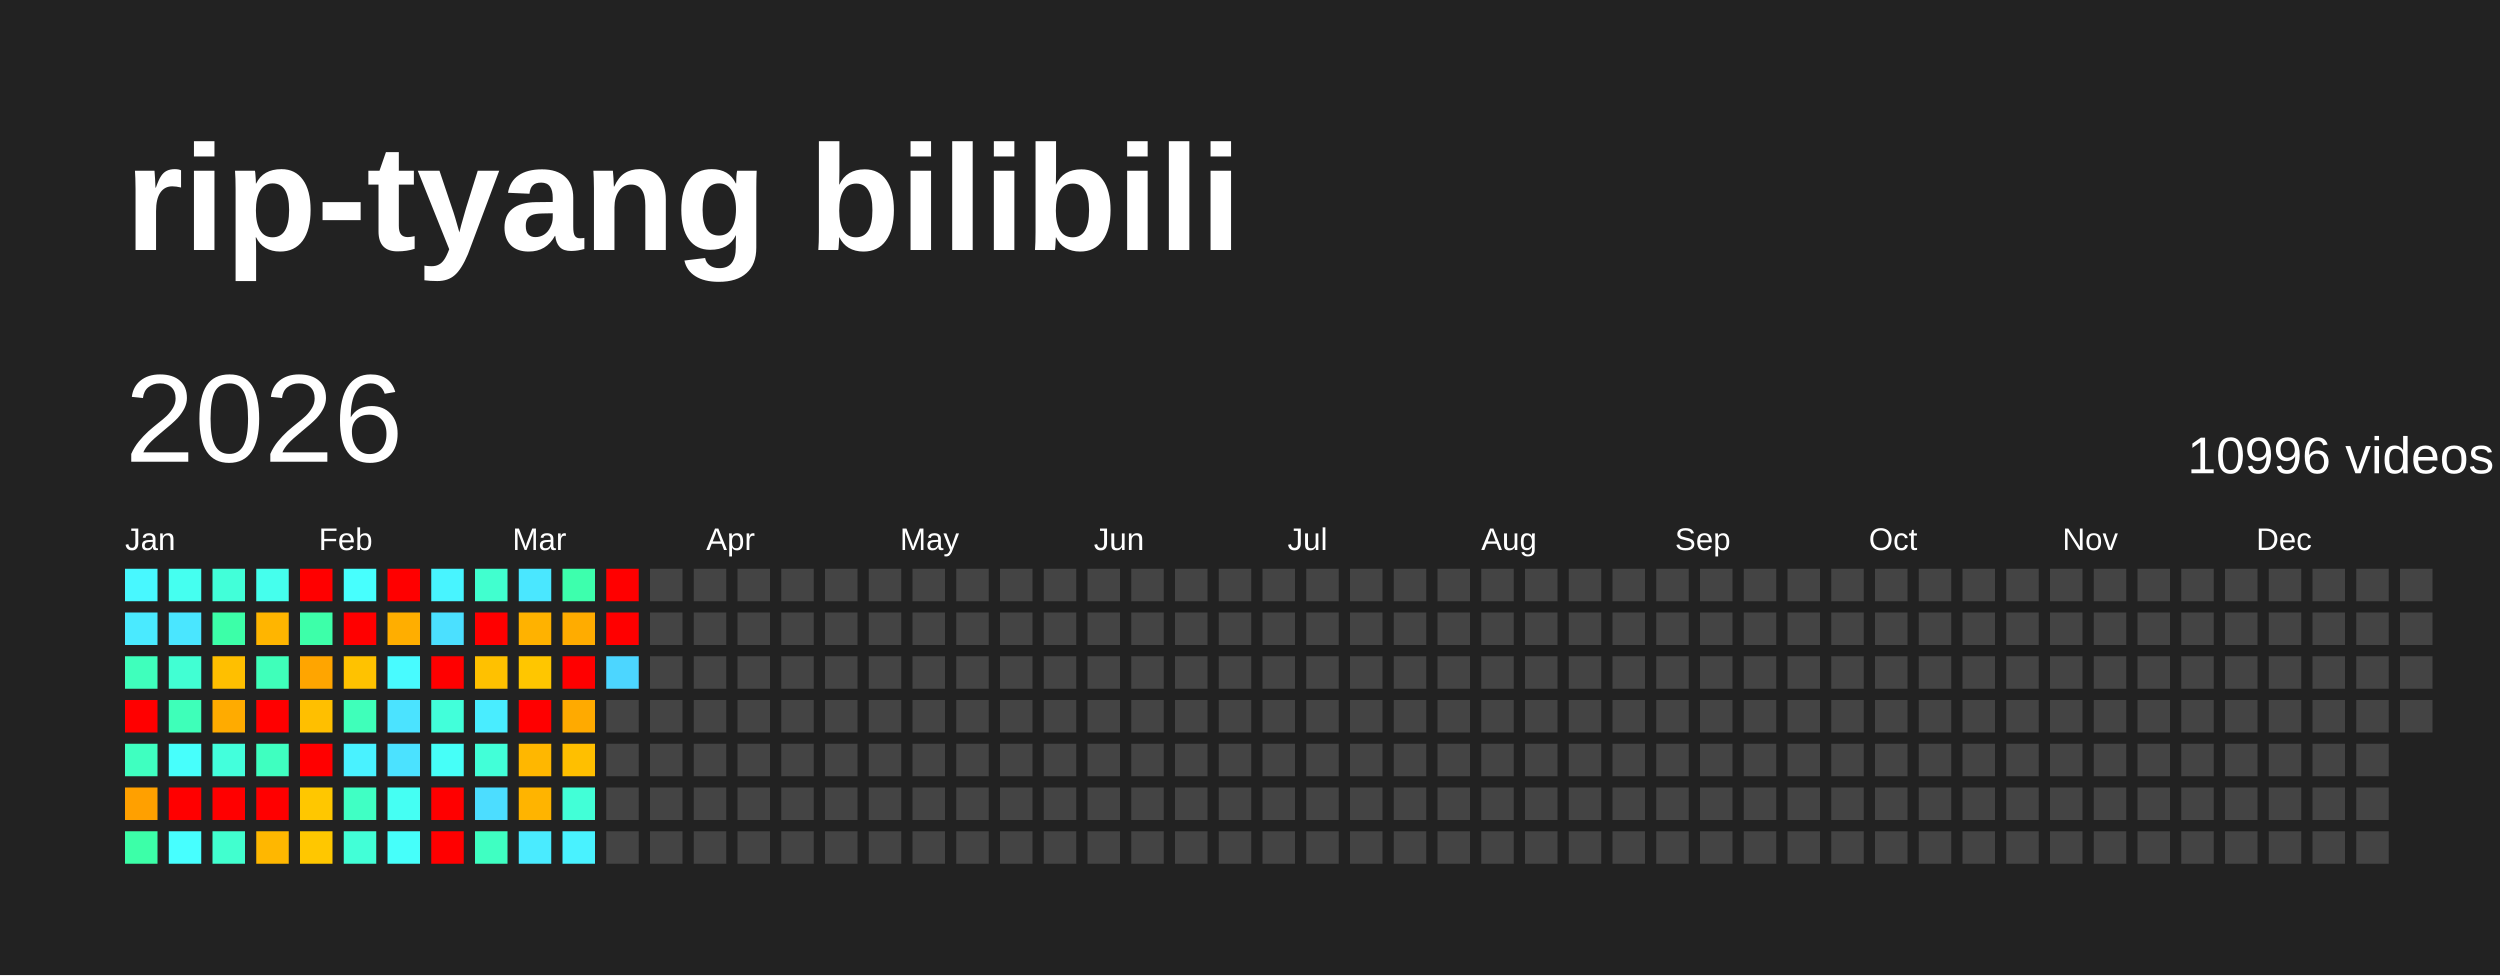
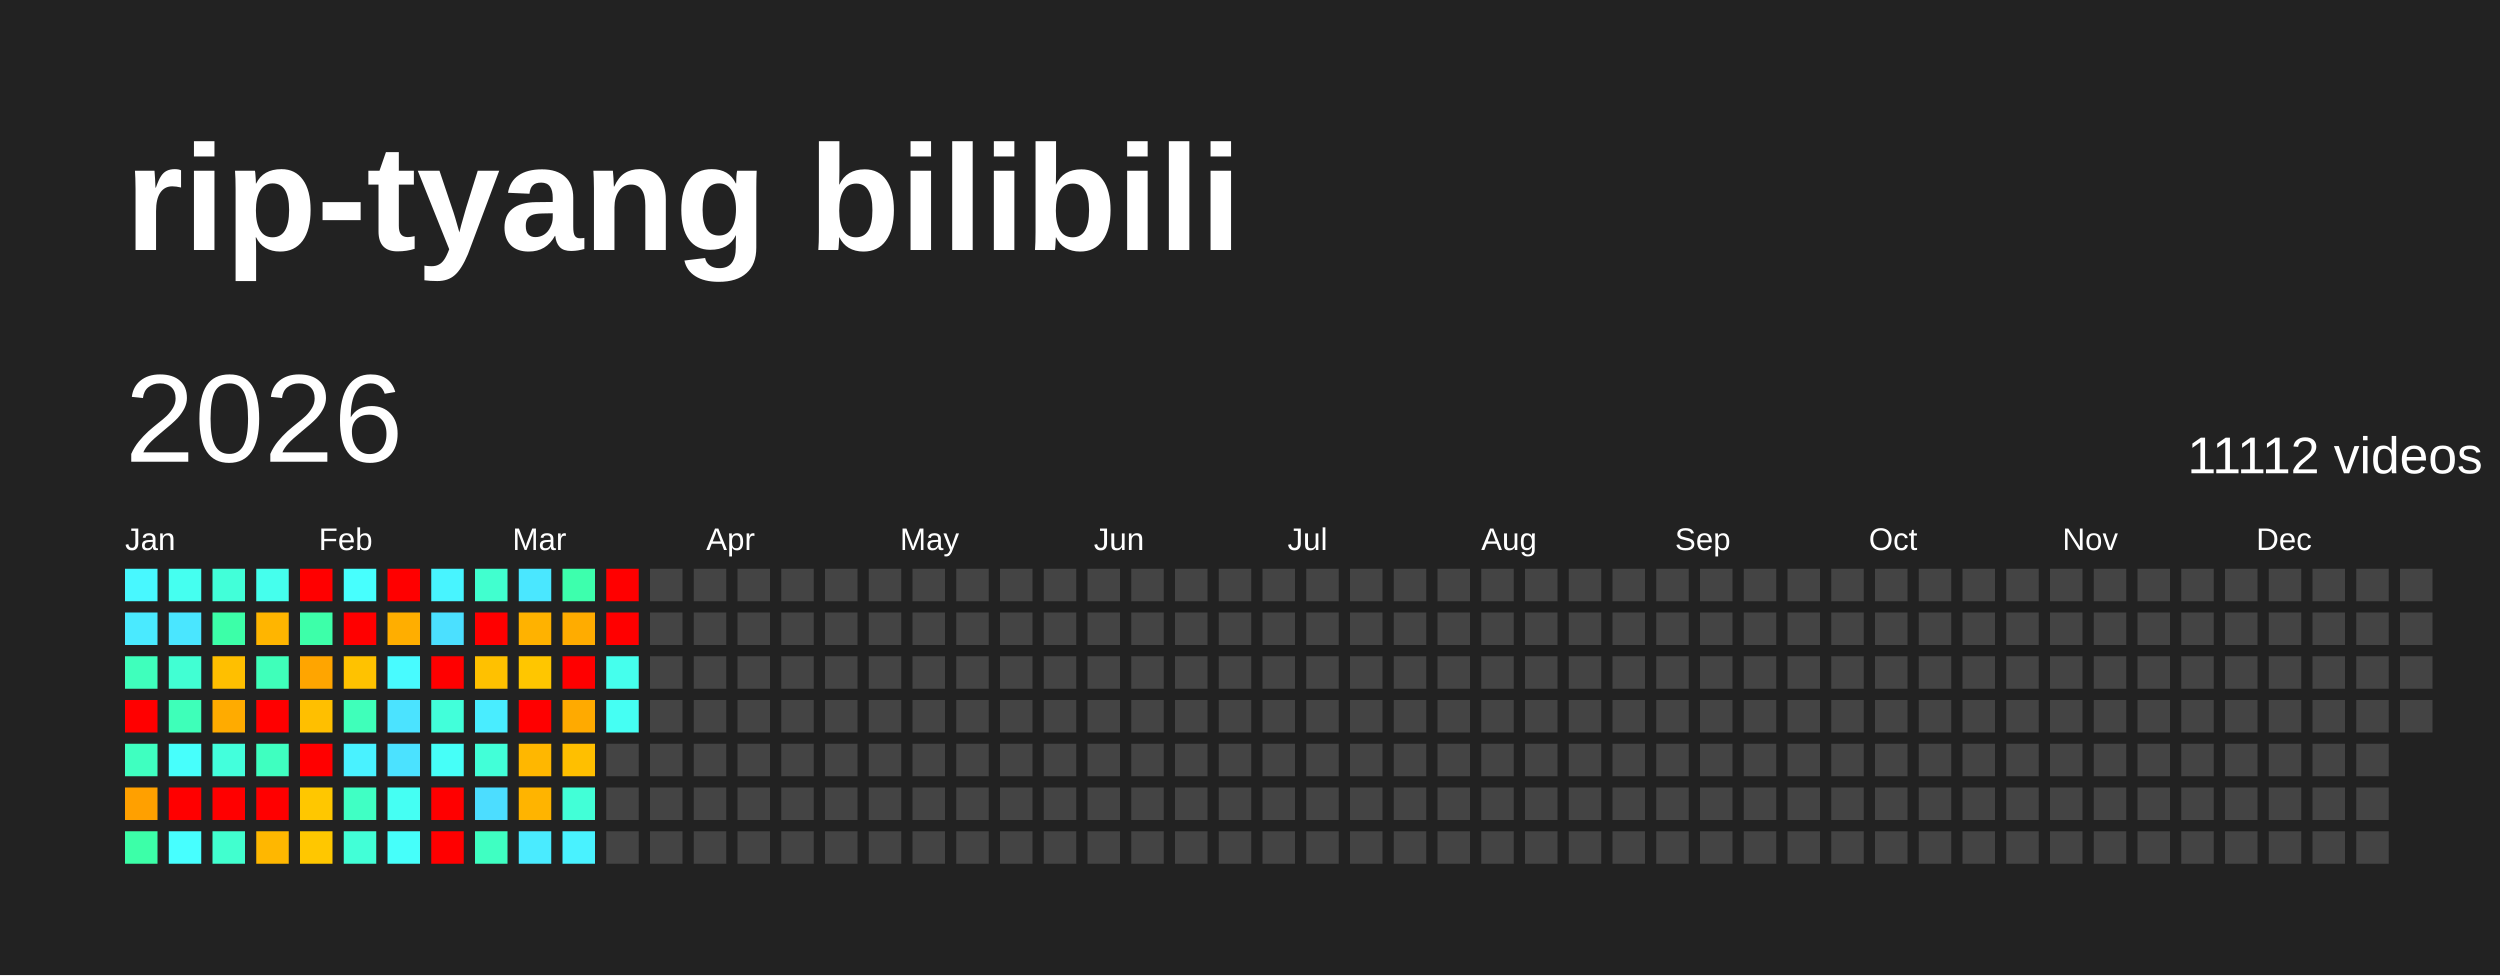
<svg xmlns="http://www.w3.org/2000/svg" baseProfile="full" height="78mm" version="1.1" viewBox="0,0,200,78" width="200mm">
  <defs />
  <rect fill="#222222" height="78" width="200" x="0" y="0" />
  <text fill="#FFFFFF" style="font-size:12px; font-family:Arial; font-weight:bold;" x="10" y="20">rip-tyang bilibili</text>
  <text dominant-baseline="hanging" fill="#FFFFFF" style="font-size:10.0px; font-family:Arial;" x="10" y="30">2026</text>
-   <text dominant-baseline="hanging" fill="#FFFFFF" style="font-size:4.125px; font-family:Arial;" x="175" y="35">10996 videos</text>
+   <text dominant-baseline="hanging" fill="#FFFFFF" style="font-size:4.125px; font-family:Arial;" x="175" y="35">11112 videos</text>
  <text fill="#FFFFFF" style="font-size:2.5px; font-family:Arial" x="10.0" y="44">Jan</text>
  <text fill="#FFFFFF" style="font-size:2.5px; font-family:Arial" x="25.5" y="44">Feb</text>
  <text fill="#FFFFFF" style="font-size:2.5px; font-family:Arial" x="41.0" y="44">Mar</text>
  <text fill="#FFFFFF" style="font-size:2.5px; font-family:Arial" x="56.5" y="44">Apr</text>
  <text fill="#FFFFFF" style="font-size:2.5px; font-family:Arial" x="72.0" y="44">May</text>
  <text fill="#FFFFFF" style="font-size:2.5px; font-family:Arial" x="87.5" y="44">Jun</text>
  <text fill="#FFFFFF" style="font-size:2.5px; font-family:Arial" x="103.0" y="44">Jul</text>
  <text fill="#FFFFFF" style="font-size:2.5px; font-family:Arial" x="118.5" y="44">Aug</text>
  <text fill="#FFFFFF" style="font-size:2.5px; font-family:Arial" x="134.0" y="44">Sep</text>
  <text fill="#FFFFFF" style="font-size:2.5px; font-family:Arial" x="149.5" y="44">Oct</text>
  <text fill="#FFFFFF" style="font-size:2.5px; font-family:Arial" x="165.0" y="44">Nov</text>
  <text fill="#FFFFFF" style="font-size:2.5px; font-family:Arial" x="180.5" y="44">Dec</text>
  <rect fill="#48f8ff" height="2.6" width="2.6" x="10.0" y="45.5" />
  <rect fill="#4aeaff" height="2.6" width="2.6" x="10.0" y="49.0" />
  <rect fill="#3fffbc" height="2.6" width="2.6" x="10.0" y="52.5" />
  <rect fill="red" height="2.6" width="2.6" x="10.0" y="56.0" />
  <rect fill="#3fffc0" height="2.6" width="2.6" x="10.0" y="59.5" />
  <rect fill="#ffa000" height="2.6" width="2.6" x="10.0" y="63.0" />
  <rect fill="#3cffa8" height="2.6" width="2.6" x="10.0" y="66.5" />
  <rect fill="#45fff0" height="2.6" width="2.6" x="13.5" y="45.5" />
  <rect fill="#4ae6ff" height="2.6" width="2.6" x="13.5" y="49.0" />
  <rect fill="#41ffd3" height="2.6" width="2.6" x="13.5" y="52.5" />
  <rect fill="#3effb9" height="2.6" width="2.6" x="13.5" y="56.0" />
  <rect fill="#47fffc" height="2.6" width="2.6" x="13.5" y="59.5" />
  <rect fill="red" height="2.6" width="2.6" x="13.5" y="63.0" />
  <rect fill="#47ffff" height="2.6" width="2.6" x="13.5" y="66.5" />
  <rect fill="#42ffd9" height="2.6" width="2.6" x="17.0" y="45.5" />
  <rect fill="#3cffa8" height="2.6" width="2.6" x="17.0" y="49.0" />
  <rect fill="#ffbf00" height="2.6" width="2.6" x="17.0" y="52.5" />
  <rect fill="#ffab00" height="2.6" width="2.6" x="17.0" y="56.0" />
  <rect fill="#43ffdc" height="2.6" width="2.6" x="17.0" y="59.5" />
  <rect fill="red" height="2.6" width="2.6" x="17.0" y="63.0" />
  <rect fill="#41ffcf" height="2.6" width="2.6" x="17.0" y="66.5" />
  <rect fill="#45ffed" height="2.6" width="2.6" x="20.5" y="45.5" />
  <rect fill="#ffb500" height="2.6" width="2.6" x="20.5" y="49.0" />
  <rect fill="#3fffba" height="2.6" width="2.6" x="20.5" y="52.5" />
  <rect fill="red" height="2.6" width="2.6" x="20.5" y="56.0" />
  <rect fill="#3fffc0" height="2.6" width="2.6" x="20.5" y="59.5" />
  <rect fill="red" height="2.6" width="2.6" x="20.5" y="63.0" />
  <rect fill="#ffb700" height="2.6" width="2.6" x="20.5" y="66.5" />
  <rect fill="red" height="2.6" width="2.6" x="24.0" y="45.5" />
  <rect fill="#3dffa9" height="2.6" width="2.6" x="24.0" y="49.0" />
  <rect fill="#ffa500" height="2.6" width="2.6" x="24.0" y="52.5" />
  <rect fill="#ffbf00" height="2.6" width="2.6" x="24.0" y="56.0" />
  <rect fill="red" height="2.6" width="2.6" x="24.0" y="59.5" />
  <rect fill="#ffc700" height="2.6" width="2.6" x="24.0" y="63.0" />
  <rect fill="#ffc700" height="2.6" width="2.6" x="24.0" y="66.5" />
  <rect fill="#47fffe" height="2.6" width="2.6" x="27.5" y="45.5" />
  <rect fill="red" height="2.6" width="2.6" x="27.5" y="49.0" />
  <rect fill="#ffc200" height="2.6" width="2.6" x="27.5" y="52.5" />
  <rect fill="#3fffba" height="2.6" width="2.6" x="27.5" y="56.0" />
  <rect fill="#49f2ff" height="2.6" width="2.6" x="27.5" y="59.5" />
  <rect fill="#40ffc4" height="2.6" width="2.6" x="27.5" y="63.0" />
  <rect fill="#42ffd7" height="2.6" width="2.6" x="27.5" y="66.5" />
  <rect fill="red" height="2.6" width="2.6" x="31.0" y="45.5" />
  <rect fill="#ffae00" height="2.6" width="2.6" x="31.0" y="49.0" />
  <rect fill="#48fbff" height="2.6" width="2.6" x="31.0" y="52.5" />
  <rect fill="#4be3ff" height="2.6" width="2.6" x="31.0" y="56.0" />
  <rect fill="#4be2ff" height="2.6" width="2.6" x="31.0" y="59.5" />
  <rect fill="#45fff3" height="2.6" width="2.6" x="31.0" y="63.0" />
  <rect fill="#46fffa" height="2.6" width="2.6" x="31.0" y="66.5" />
  <rect fill="#48f4ff" height="2.6" width="2.6" x="34.5" y="45.5" />
  <rect fill="#4be0ff" height="2.6" width="2.6" x="34.5" y="49.0" />
  <rect fill="red" height="2.6" width="2.6" x="34.5" y="52.5" />
  <rect fill="#42ffda" height="2.6" width="2.6" x="34.5" y="56.0" />
  <rect fill="#46fff8" height="2.6" width="2.6" x="34.5" y="59.5" />
  <rect fill="red" height="2.6" width="2.6" x="34.5" y="63.0" />
  <rect fill="red" height="2.6" width="2.6" x="34.5" y="66.5" />
  <rect fill="#41ffcf" height="2.6" width="2.6" x="38.0" y="45.5" />
  <rect fill="red" height="2.6" width="2.6" x="38.0" y="49.0" />
  <rect fill="#ffc100" height="2.6" width="2.6" x="38.0" y="52.5" />
  <rect fill="#49edff" height="2.6" width="2.6" x="38.0" y="56.0" />
  <rect fill="#42ffd8" height="2.6" width="2.6" x="38.0" y="59.5" />
  <rect fill="#4cddff" height="2.6" width="2.6" x="38.0" y="63.0" />
  <rect fill="#3fffc2" height="2.6" width="2.6" x="38.0" y="66.5" />
  <rect fill="#4ae7ff" height="2.6" width="2.6" x="41.5" y="45.5" />
  <rect fill="#ffb200" height="2.6" width="2.6" x="41.5" y="49.0" />
  <rect fill="#ffc600" height="2.6" width="2.6" x="41.5" y="52.5" />
  <rect fill="red" height="2.6" width="2.6" x="41.5" y="56.0" />
  <rect fill="#ffb700" height="2.6" width="2.6" x="41.5" y="59.5" />
  <rect fill="#ffb400" height="2.6" width="2.6" x="41.5" y="63.0" />
  <rect fill="#4aebff" height="2.6" width="2.6" x="41.5" y="66.5" />
  <rect fill="#3dffad" height="2.6" width="2.6" x="45.0" y="45.5" />
  <rect fill="#ffac00" height="2.6" width="2.6" x="45.0" y="49.0" />
  <rect fill="red" height="2.6" width="2.6" x="45.0" y="52.5" />
  <rect fill="#ffaa00" height="2.6" width="2.6" x="45.0" y="56.0" />
  <rect fill="#ffbf00" height="2.6" width="2.6" x="45.0" y="59.5" />
  <rect fill="#42ffd7" height="2.6" width="2.6" x="45.0" y="63.0" />
  <rect fill="#49f2ff" height="2.6" width="2.6" x="45.0" y="66.5" />
  <rect fill="red" height="2.6" width="2.6" x="48.5" y="45.5" />
  <rect fill="red" height="2.6" width="2.6" x="48.5" y="49.0" />
-   <rect fill="#4cd6ff" height="2.6" width="2.6" x="48.5" y="52.5" />
-   <rect fill="#444444" height="2.6" width="2.6" x="48.5" y="56.0" />
+   <rect fill="#45ffed" height="2.6" width="2.6" x="48.5" y="52.5" />
+   <rect fill="#45fff3" height="2.6" width="2.6" x="48.5" y="56.0" />
  <rect fill="#444444" height="2.6" width="2.6" x="48.5" y="59.5" />
  <rect fill="#444444" height="2.6" width="2.6" x="48.5" y="63.0" />
  <rect fill="#444444" height="2.6" width="2.6" x="48.5" y="66.5" />
  <rect fill="#444444" height="2.6" width="2.6" x="52.0" y="45.5" />
  <rect fill="#444444" height="2.6" width="2.6" x="52.0" y="49.0" />
  <rect fill="#444444" height="2.6" width="2.6" x="52.0" y="52.5" />
  <rect fill="#444444" height="2.6" width="2.6" x="52.0" y="56.0" />
  <rect fill="#444444" height="2.6" width="2.6" x="52.0" y="59.5" />
  <rect fill="#444444" height="2.6" width="2.6" x="52.0" y="63.0" />
  <rect fill="#444444" height="2.6" width="2.6" x="52.0" y="66.5" />
  <rect fill="#444444" height="2.6" width="2.6" x="55.5" y="45.5" />
  <rect fill="#444444" height="2.6" width="2.6" x="55.5" y="49.0" />
  <rect fill="#444444" height="2.6" width="2.6" x="55.5" y="52.5" />
  <rect fill="#444444" height="2.6" width="2.6" x="55.5" y="56.0" />
  <rect fill="#444444" height="2.6" width="2.6" x="55.5" y="59.5" />
  <rect fill="#444444" height="2.6" width="2.6" x="55.5" y="63.0" />
  <rect fill="#444444" height="2.6" width="2.6" x="55.5" y="66.5" />
  <rect fill="#444444" height="2.6" width="2.6" x="59.0" y="45.5" />
  <rect fill="#444444" height="2.6" width="2.6" x="59.0" y="49.0" />
  <rect fill="#444444" height="2.6" width="2.6" x="59.0" y="52.5" />
  <rect fill="#444444" height="2.6" width="2.6" x="59.0" y="56.0" />
  <rect fill="#444444" height="2.6" width="2.6" x="59.0" y="59.5" />
  <rect fill="#444444" height="2.6" width="2.6" x="59.0" y="63.0" />
  <rect fill="#444444" height="2.6" width="2.6" x="59.0" y="66.5" />
  <rect fill="#444444" height="2.6" width="2.6" x="62.5" y="45.5" />
  <rect fill="#444444" height="2.6" width="2.6" x="62.5" y="49.0" />
  <rect fill="#444444" height="2.6" width="2.6" x="62.5" y="52.5" />
  <rect fill="#444444" height="2.6" width="2.6" x="62.5" y="56.0" />
  <rect fill="#444444" height="2.6" width="2.6" x="62.5" y="59.5" />
  <rect fill="#444444" height="2.6" width="2.6" x="62.5" y="63.0" />
  <rect fill="#444444" height="2.6" width="2.6" x="62.5" y="66.5" />
  <rect fill="#444444" height="2.6" width="2.6" x="66.0" y="45.5" />
  <rect fill="#444444" height="2.6" width="2.6" x="66.0" y="49.0" />
  <rect fill="#444444" height="2.6" width="2.6" x="66.0" y="52.5" />
  <rect fill="#444444" height="2.6" width="2.6" x="66.0" y="56.0" />
  <rect fill="#444444" height="2.6" width="2.6" x="66.0" y="59.5" />
  <rect fill="#444444" height="2.6" width="2.6" x="66.0" y="63.0" />
  <rect fill="#444444" height="2.6" width="2.6" x="66.0" y="66.5" />
  <rect fill="#444444" height="2.6" width="2.6" x="69.5" y="45.5" />
  <rect fill="#444444" height="2.6" width="2.6" x="69.5" y="49.0" />
  <rect fill="#444444" height="2.6" width="2.6" x="69.5" y="52.5" />
  <rect fill="#444444" height="2.6" width="2.6" x="69.5" y="56.0" />
  <rect fill="#444444" height="2.6" width="2.6" x="69.5" y="59.5" />
  <rect fill="#444444" height="2.6" width="2.6" x="69.5" y="63.0" />
  <rect fill="#444444" height="2.6" width="2.6" x="69.5" y="66.5" />
  <rect fill="#444444" height="2.6" width="2.6" x="73.0" y="45.5" />
  <rect fill="#444444" height="2.6" width="2.6" x="73.0" y="49.0" />
  <rect fill="#444444" height="2.6" width="2.6" x="73.0" y="52.5" />
  <rect fill="#444444" height="2.6" width="2.6" x="73.0" y="56.0" />
  <rect fill="#444444" height="2.6" width="2.6" x="73.0" y="59.5" />
  <rect fill="#444444" height="2.6" width="2.6" x="73.0" y="63.0" />
  <rect fill="#444444" height="2.6" width="2.6" x="73.0" y="66.5" />
  <rect fill="#444444" height="2.6" width="2.6" x="76.5" y="45.5" />
  <rect fill="#444444" height="2.6" width="2.6" x="76.5" y="49.0" />
  <rect fill="#444444" height="2.6" width="2.6" x="76.5" y="52.5" />
  <rect fill="#444444" height="2.6" width="2.6" x="76.5" y="56.0" />
  <rect fill="#444444" height="2.6" width="2.6" x="76.5" y="59.5" />
  <rect fill="#444444" height="2.6" width="2.6" x="76.5" y="63.0" />
  <rect fill="#444444" height="2.6" width="2.6" x="76.5" y="66.5" />
  <rect fill="#444444" height="2.6" width="2.6" x="80.0" y="45.5" />
  <rect fill="#444444" height="2.6" width="2.6" x="80.0" y="49.0" />
  <rect fill="#444444" height="2.6" width="2.6" x="80.0" y="52.5" />
  <rect fill="#444444" height="2.6" width="2.6" x="80.0" y="56.0" />
  <rect fill="#444444" height="2.6" width="2.6" x="80.0" y="59.5" />
  <rect fill="#444444" height="2.6" width="2.6" x="80.0" y="63.0" />
  <rect fill="#444444" height="2.6" width="2.6" x="80.0" y="66.5" />
  <rect fill="#444444" height="2.6" width="2.6" x="83.5" y="45.5" />
  <rect fill="#444444" height="2.6" width="2.6" x="83.5" y="49.0" />
  <rect fill="#444444" height="2.6" width="2.6" x="83.5" y="52.5" />
  <rect fill="#444444" height="2.6" width="2.6" x="83.5" y="56.0" />
  <rect fill="#444444" height="2.6" width="2.6" x="83.5" y="59.5" />
  <rect fill="#444444" height="2.6" width="2.6" x="83.5" y="63.0" />
  <rect fill="#444444" height="2.6" width="2.6" x="83.5" y="66.5" />
  <rect fill="#444444" height="2.6" width="2.6" x="87.0" y="45.5" />
  <rect fill="#444444" height="2.6" width="2.6" x="87.0" y="49.0" />
  <rect fill="#444444" height="2.6" width="2.6" x="87.0" y="52.5" />
  <rect fill="#444444" height="2.6" width="2.6" x="87.0" y="56.0" />
  <rect fill="#444444" height="2.6" width="2.6" x="87.0" y="59.5" />
  <rect fill="#444444" height="2.6" width="2.6" x="87.0" y="63.0" />
  <rect fill="#444444" height="2.6" width="2.6" x="87.0" y="66.5" />
  <rect fill="#444444" height="2.6" width="2.6" x="90.5" y="45.5" />
  <rect fill="#444444" height="2.6" width="2.6" x="90.5" y="49.0" />
  <rect fill="#444444" height="2.6" width="2.6" x="90.5" y="52.5" />
  <rect fill="#444444" height="2.6" width="2.6" x="90.5" y="56.0" />
  <rect fill="#444444" height="2.6" width="2.6" x="90.5" y="59.5" />
  <rect fill="#444444" height="2.6" width="2.6" x="90.5" y="63.0" />
  <rect fill="#444444" height="2.6" width="2.6" x="90.5" y="66.5" />
  <rect fill="#444444" height="2.6" width="2.6" x="94.0" y="45.5" />
  <rect fill="#444444" height="2.6" width="2.6" x="94.0" y="49.0" />
  <rect fill="#444444" height="2.6" width="2.6" x="94.0" y="52.5" />
  <rect fill="#444444" height="2.6" width="2.6" x="94.0" y="56.0" />
  <rect fill="#444444" height="2.6" width="2.6" x="94.0" y="59.5" />
  <rect fill="#444444" height="2.6" width="2.6" x="94.0" y="63.0" />
  <rect fill="#444444" height="2.6" width="2.6" x="94.0" y="66.5" />
  <rect fill="#444444" height="2.6" width="2.6" x="97.5" y="45.5" />
  <rect fill="#444444" height="2.6" width="2.6" x="97.5" y="49.0" />
  <rect fill="#444444" height="2.6" width="2.6" x="97.5" y="52.5" />
  <rect fill="#444444" height="2.6" width="2.6" x="97.5" y="56.0" />
  <rect fill="#444444" height="2.6" width="2.6" x="97.5" y="59.5" />
  <rect fill="#444444" height="2.6" width="2.6" x="97.5" y="63.0" />
  <rect fill="#444444" height="2.6" width="2.6" x="97.5" y="66.5" />
  <rect fill="#444444" height="2.6" width="2.6" x="101.0" y="45.5" />
  <rect fill="#444444" height="2.6" width="2.6" x="101.0" y="49.0" />
  <rect fill="#444444" height="2.6" width="2.6" x="101.0" y="52.5" />
  <rect fill="#444444" height="2.6" width="2.6" x="101.0" y="56.0" />
  <rect fill="#444444" height="2.6" width="2.6" x="101.0" y="59.5" />
  <rect fill="#444444" height="2.6" width="2.6" x="101.0" y="63.0" />
  <rect fill="#444444" height="2.6" width="2.6" x="101.0" y="66.5" />
  <rect fill="#444444" height="2.6" width="2.6" x="104.5" y="45.5" />
  <rect fill="#444444" height="2.6" width="2.6" x="104.5" y="49.0" />
  <rect fill="#444444" height="2.6" width="2.6" x="104.5" y="52.5" />
  <rect fill="#444444" height="2.6" width="2.6" x="104.5" y="56.0" />
  <rect fill="#444444" height="2.6" width="2.6" x="104.5" y="59.5" />
  <rect fill="#444444" height="2.6" width="2.6" x="104.5" y="63.0" />
  <rect fill="#444444" height="2.6" width="2.6" x="104.5" y="66.5" />
  <rect fill="#444444" height="2.6" width="2.6" x="108.0" y="45.5" />
  <rect fill="#444444" height="2.6" width="2.6" x="108.0" y="49.0" />
  <rect fill="#444444" height="2.6" width="2.6" x="108.0" y="52.5" />
  <rect fill="#444444" height="2.6" width="2.6" x="108.0" y="56.0" />
  <rect fill="#444444" height="2.6" width="2.6" x="108.0" y="59.5" />
  <rect fill="#444444" height="2.6" width="2.6" x="108.0" y="63.0" />
  <rect fill="#444444" height="2.6" width="2.6" x="108.0" y="66.5" />
  <rect fill="#444444" height="2.6" width="2.6" x="111.5" y="45.5" />
  <rect fill="#444444" height="2.6" width="2.6" x="111.5" y="49.0" />
  <rect fill="#444444" height="2.6" width="2.6" x="111.5" y="52.5" />
  <rect fill="#444444" height="2.6" width="2.6" x="111.5" y="56.0" />
  <rect fill="#444444" height="2.6" width="2.6" x="111.5" y="59.5" />
  <rect fill="#444444" height="2.6" width="2.6" x="111.5" y="63.0" />
  <rect fill="#444444" height="2.6" width="2.6" x="111.5" y="66.5" />
  <rect fill="#444444" height="2.6" width="2.6" x="115.0" y="45.5" />
  <rect fill="#444444" height="2.6" width="2.6" x="115.0" y="49.0" />
  <rect fill="#444444" height="2.6" width="2.6" x="115.0" y="52.5" />
  <rect fill="#444444" height="2.6" width="2.6" x="115.0" y="56.0" />
  <rect fill="#444444" height="2.6" width="2.6" x="115.0" y="59.5" />
  <rect fill="#444444" height="2.6" width="2.6" x="115.0" y="63.0" />
  <rect fill="#444444" height="2.6" width="2.6" x="115.0" y="66.5" />
  <rect fill="#444444" height="2.6" width="2.6" x="118.5" y="45.5" />
  <rect fill="#444444" height="2.6" width="2.6" x="118.5" y="49.0" />
  <rect fill="#444444" height="2.6" width="2.6" x="118.5" y="52.5" />
  <rect fill="#444444" height="2.6" width="2.6" x="118.5" y="56.0" />
  <rect fill="#444444" height="2.6" width="2.6" x="118.5" y="59.5" />
  <rect fill="#444444" height="2.6" width="2.6" x="118.5" y="63.0" />
  <rect fill="#444444" height="2.6" width="2.6" x="118.5" y="66.5" />
  <rect fill="#444444" height="2.6" width="2.6" x="122.0" y="45.5" />
  <rect fill="#444444" height="2.6" width="2.6" x="122.0" y="49.0" />
  <rect fill="#444444" height="2.6" width="2.6" x="122.0" y="52.5" />
  <rect fill="#444444" height="2.6" width="2.6" x="122.0" y="56.0" />
  <rect fill="#444444" height="2.6" width="2.6" x="122.0" y="59.5" />
  <rect fill="#444444" height="2.6" width="2.6" x="122.0" y="63.0" />
  <rect fill="#444444" height="2.6" width="2.6" x="122.0" y="66.5" />
  <rect fill="#444444" height="2.6" width="2.6" x="125.5" y="45.5" />
  <rect fill="#444444" height="2.6" width="2.6" x="125.5" y="49.0" />
  <rect fill="#444444" height="2.6" width="2.6" x="125.5" y="52.5" />
  <rect fill="#444444" height="2.6" width="2.6" x="125.5" y="56.0" />
  <rect fill="#444444" height="2.6" width="2.6" x="125.5" y="59.5" />
  <rect fill="#444444" height="2.6" width="2.6" x="125.5" y="63.0" />
  <rect fill="#444444" height="2.6" width="2.6" x="125.5" y="66.5" />
  <rect fill="#444444" height="2.6" width="2.6" x="129.0" y="45.5" />
  <rect fill="#444444" height="2.6" width="2.6" x="129.0" y="49.0" />
  <rect fill="#444444" height="2.6" width="2.6" x="129.0" y="52.5" />
  <rect fill="#444444" height="2.6" width="2.6" x="129.0" y="56.0" />
  <rect fill="#444444" height="2.6" width="2.6" x="129.0" y="59.5" />
  <rect fill="#444444" height="2.6" width="2.6" x="129.0" y="63.0" />
  <rect fill="#444444" height="2.6" width="2.6" x="129.0" y="66.5" />
  <rect fill="#444444" height="2.6" width="2.6" x="132.5" y="45.5" />
  <rect fill="#444444" height="2.6" width="2.6" x="132.5" y="49.0" />
  <rect fill="#444444" height="2.6" width="2.6" x="132.5" y="52.5" />
  <rect fill="#444444" height="2.6" width="2.6" x="132.5" y="56.0" />
  <rect fill="#444444" height="2.6" width="2.6" x="132.5" y="59.5" />
  <rect fill="#444444" height="2.6" width="2.6" x="132.5" y="63.0" />
  <rect fill="#444444" height="2.6" width="2.6" x="132.5" y="66.5" />
  <rect fill="#444444" height="2.6" width="2.6" x="136.0" y="45.5" />
  <rect fill="#444444" height="2.6" width="2.6" x="136.0" y="49.0" />
  <rect fill="#444444" height="2.6" width="2.6" x="136.0" y="52.5" />
  <rect fill="#444444" height="2.6" width="2.6" x="136.0" y="56.0" />
  <rect fill="#444444" height="2.6" width="2.6" x="136.0" y="59.5" />
  <rect fill="#444444" height="2.6" width="2.6" x="136.0" y="63.0" />
  <rect fill="#444444" height="2.6" width="2.6" x="136.0" y="66.5" />
  <rect fill="#444444" height="2.6" width="2.6" x="139.5" y="45.5" />
  <rect fill="#444444" height="2.6" width="2.6" x="139.5" y="49.0" />
  <rect fill="#444444" height="2.6" width="2.6" x="139.5" y="52.5" />
  <rect fill="#444444" height="2.6" width="2.6" x="139.5" y="56.0" />
  <rect fill="#444444" height="2.6" width="2.6" x="139.5" y="59.5" />
  <rect fill="#444444" height="2.6" width="2.6" x="139.5" y="63.0" />
  <rect fill="#444444" height="2.6" width="2.6" x="139.5" y="66.5" />
  <rect fill="#444444" height="2.6" width="2.6" x="143.0" y="45.5" />
  <rect fill="#444444" height="2.6" width="2.6" x="143.0" y="49.0" />
  <rect fill="#444444" height="2.6" width="2.6" x="143.0" y="52.5" />
  <rect fill="#444444" height="2.6" width="2.6" x="143.0" y="56.0" />
  <rect fill="#444444" height="2.6" width="2.6" x="143.0" y="59.5" />
  <rect fill="#444444" height="2.6" width="2.6" x="143.0" y="63.0" />
  <rect fill="#444444" height="2.6" width="2.6" x="143.0" y="66.5" />
  <rect fill="#444444" height="2.6" width="2.6" x="146.5" y="45.5" />
  <rect fill="#444444" height="2.6" width="2.6" x="146.5" y="49.0" />
  <rect fill="#444444" height="2.6" width="2.6" x="146.5" y="52.5" />
  <rect fill="#444444" height="2.6" width="2.6" x="146.5" y="56.0" />
  <rect fill="#444444" height="2.6" width="2.6" x="146.5" y="59.5" />
  <rect fill="#444444" height="2.6" width="2.6" x="146.5" y="63.0" />
  <rect fill="#444444" height="2.6" width="2.6" x="146.5" y="66.5" />
  <rect fill="#444444" height="2.6" width="2.6" x="150.0" y="45.5" />
  <rect fill="#444444" height="2.6" width="2.6" x="150.0" y="49.0" />
  <rect fill="#444444" height="2.6" width="2.6" x="150.0" y="52.5" />
  <rect fill="#444444" height="2.6" width="2.6" x="150.0" y="56.0" />
  <rect fill="#444444" height="2.6" width="2.6" x="150.0" y="59.5" />
  <rect fill="#444444" height="2.6" width="2.6" x="150.0" y="63.0" />
  <rect fill="#444444" height="2.6" width="2.6" x="150.0" y="66.5" />
  <rect fill="#444444" height="2.6" width="2.6" x="153.5" y="45.5" />
  <rect fill="#444444" height="2.6" width="2.6" x="153.5" y="49.0" />
  <rect fill="#444444" height="2.6" width="2.6" x="153.5" y="52.5" />
  <rect fill="#444444" height="2.6" width="2.6" x="153.5" y="56.0" />
  <rect fill="#444444" height="2.6" width="2.6" x="153.5" y="59.5" />
  <rect fill="#444444" height="2.6" width="2.6" x="153.5" y="63.0" />
  <rect fill="#444444" height="2.6" width="2.6" x="153.5" y="66.5" />
  <rect fill="#444444" height="2.6" width="2.6" x="157.0" y="45.5" />
  <rect fill="#444444" height="2.6" width="2.6" x="157.0" y="49.0" />
  <rect fill="#444444" height="2.6" width="2.6" x="157.0" y="52.5" />
  <rect fill="#444444" height="2.6" width="2.6" x="157.0" y="56.0" />
  <rect fill="#444444" height="2.6" width="2.6" x="157.0" y="59.5" />
  <rect fill="#444444" height="2.6" width="2.6" x="157.0" y="63.0" />
  <rect fill="#444444" height="2.6" width="2.6" x="157.0" y="66.5" />
  <rect fill="#444444" height="2.6" width="2.6" x="160.5" y="45.5" />
  <rect fill="#444444" height="2.6" width="2.6" x="160.5" y="49.0" />
  <rect fill="#444444" height="2.6" width="2.6" x="160.5" y="52.5" />
  <rect fill="#444444" height="2.6" width="2.6" x="160.5" y="56.0" />
  <rect fill="#444444" height="2.6" width="2.6" x="160.5" y="59.5" />
  <rect fill="#444444" height="2.6" width="2.6" x="160.5" y="63.0" />
  <rect fill="#444444" height="2.6" width="2.6" x="160.5" y="66.5" />
  <rect fill="#444444" height="2.6" width="2.6" x="164.0" y="45.5" />
  <rect fill="#444444" height="2.6" width="2.6" x="164.0" y="49.0" />
  <rect fill="#444444" height="2.6" width="2.6" x="164.0" y="52.5" />
  <rect fill="#444444" height="2.6" width="2.6" x="164.0" y="56.0" />
  <rect fill="#444444" height="2.6" width="2.6" x="164.0" y="59.5" />
  <rect fill="#444444" height="2.6" width="2.6" x="164.0" y="63.0" />
  <rect fill="#444444" height="2.6" width="2.6" x="164.0" y="66.5" />
  <rect fill="#444444" height="2.6" width="2.6" x="167.5" y="45.5" />
  <rect fill="#444444" height="2.6" width="2.6" x="167.5" y="49.0" />
  <rect fill="#444444" height="2.6" width="2.6" x="167.5" y="52.5" />
  <rect fill="#444444" height="2.6" width="2.6" x="167.5" y="56.0" />
  <rect fill="#444444" height="2.6" width="2.6" x="167.5" y="59.5" />
  <rect fill="#444444" height="2.6" width="2.6" x="167.5" y="63.0" />
  <rect fill="#444444" height="2.6" width="2.6" x="167.5" y="66.5" />
  <rect fill="#444444" height="2.6" width="2.6" x="171.0" y="45.5" />
  <rect fill="#444444" height="2.6" width="2.6" x="171.0" y="49.0" />
  <rect fill="#444444" height="2.6" width="2.6" x="171.0" y="52.5" />
  <rect fill="#444444" height="2.6" width="2.6" x="171.0" y="56.0" />
  <rect fill="#444444" height="2.6" width="2.6" x="171.0" y="59.5" />
  <rect fill="#444444" height="2.6" width="2.6" x="171.0" y="63.0" />
  <rect fill="#444444" height="2.6" width="2.6" x="171.0" y="66.5" />
  <rect fill="#444444" height="2.6" width="2.6" x="174.5" y="45.5" />
  <rect fill="#444444" height="2.6" width="2.6" x="174.5" y="49.0" />
  <rect fill="#444444" height="2.6" width="2.6" x="174.5" y="52.5" />
  <rect fill="#444444" height="2.6" width="2.6" x="174.5" y="56.0" />
  <rect fill="#444444" height="2.6" width="2.6" x="174.5" y="59.5" />
  <rect fill="#444444" height="2.6" width="2.6" x="174.5" y="63.0" />
  <rect fill="#444444" height="2.6" width="2.6" x="174.5" y="66.5" />
  <rect fill="#444444" height="2.6" width="2.6" x="178.0" y="45.5" />
  <rect fill="#444444" height="2.6" width="2.6" x="178.0" y="49.0" />
  <rect fill="#444444" height="2.6" width="2.6" x="178.0" y="52.5" />
  <rect fill="#444444" height="2.6" width="2.6" x="178.0" y="56.0" />
  <rect fill="#444444" height="2.6" width="2.6" x="178.0" y="59.5" />
  <rect fill="#444444" height="2.6" width="2.6" x="178.0" y="63.0" />
  <rect fill="#444444" height="2.6" width="2.6" x="178.0" y="66.5" />
  <rect fill="#444444" height="2.6" width="2.6" x="181.5" y="45.5" />
  <rect fill="#444444" height="2.6" width="2.6" x="181.5" y="49.0" />
  <rect fill="#444444" height="2.6" width="2.6" x="181.5" y="52.5" />
  <rect fill="#444444" height="2.6" width="2.6" x="181.5" y="56.0" />
  <rect fill="#444444" height="2.6" width="2.6" x="181.5" y="59.5" />
  <rect fill="#444444" height="2.6" width="2.6" x="181.5" y="63.0" />
  <rect fill="#444444" height="2.6" width="2.6" x="181.5" y="66.5" />
  <rect fill="#444444" height="2.6" width="2.6" x="185.0" y="45.5" />
  <rect fill="#444444" height="2.6" width="2.6" x="185.0" y="49.0" />
  <rect fill="#444444" height="2.6" width="2.6" x="185.0" y="52.5" />
  <rect fill="#444444" height="2.6" width="2.6" x="185.0" y="56.0" />
  <rect fill="#444444" height="2.6" width="2.6" x="185.0" y="59.5" />
  <rect fill="#444444" height="2.6" width="2.6" x="185.0" y="63.0" />
  <rect fill="#444444" height="2.6" width="2.6" x="185.0" y="66.5" />
  <rect fill="#444444" height="2.6" width="2.6" x="188.5" y="45.5" />
  <rect fill="#444444" height="2.6" width="2.6" x="188.5" y="49.0" />
  <rect fill="#444444" height="2.6" width="2.6" x="188.5" y="52.5" />
  <rect fill="#444444" height="2.6" width="2.6" x="188.5" y="56.0" />
  <rect fill="#444444" height="2.6" width="2.6" x="188.5" y="59.5" />
  <rect fill="#444444" height="2.6" width="2.6" x="188.5" y="63.0" />
  <rect fill="#444444" height="2.6" width="2.6" x="188.5" y="66.5" />
  <rect fill="#444444" height="2.6" width="2.6" x="192.0" y="45.5" />
  <rect fill="#444444" height="2.6" width="2.6" x="192.0" y="49.0" />
  <rect fill="#444444" height="2.6" width="2.6" x="192.0" y="52.5" />
  <rect fill="#444444" height="2.6" width="2.6" x="192.0" y="56.0" />
</svg>
